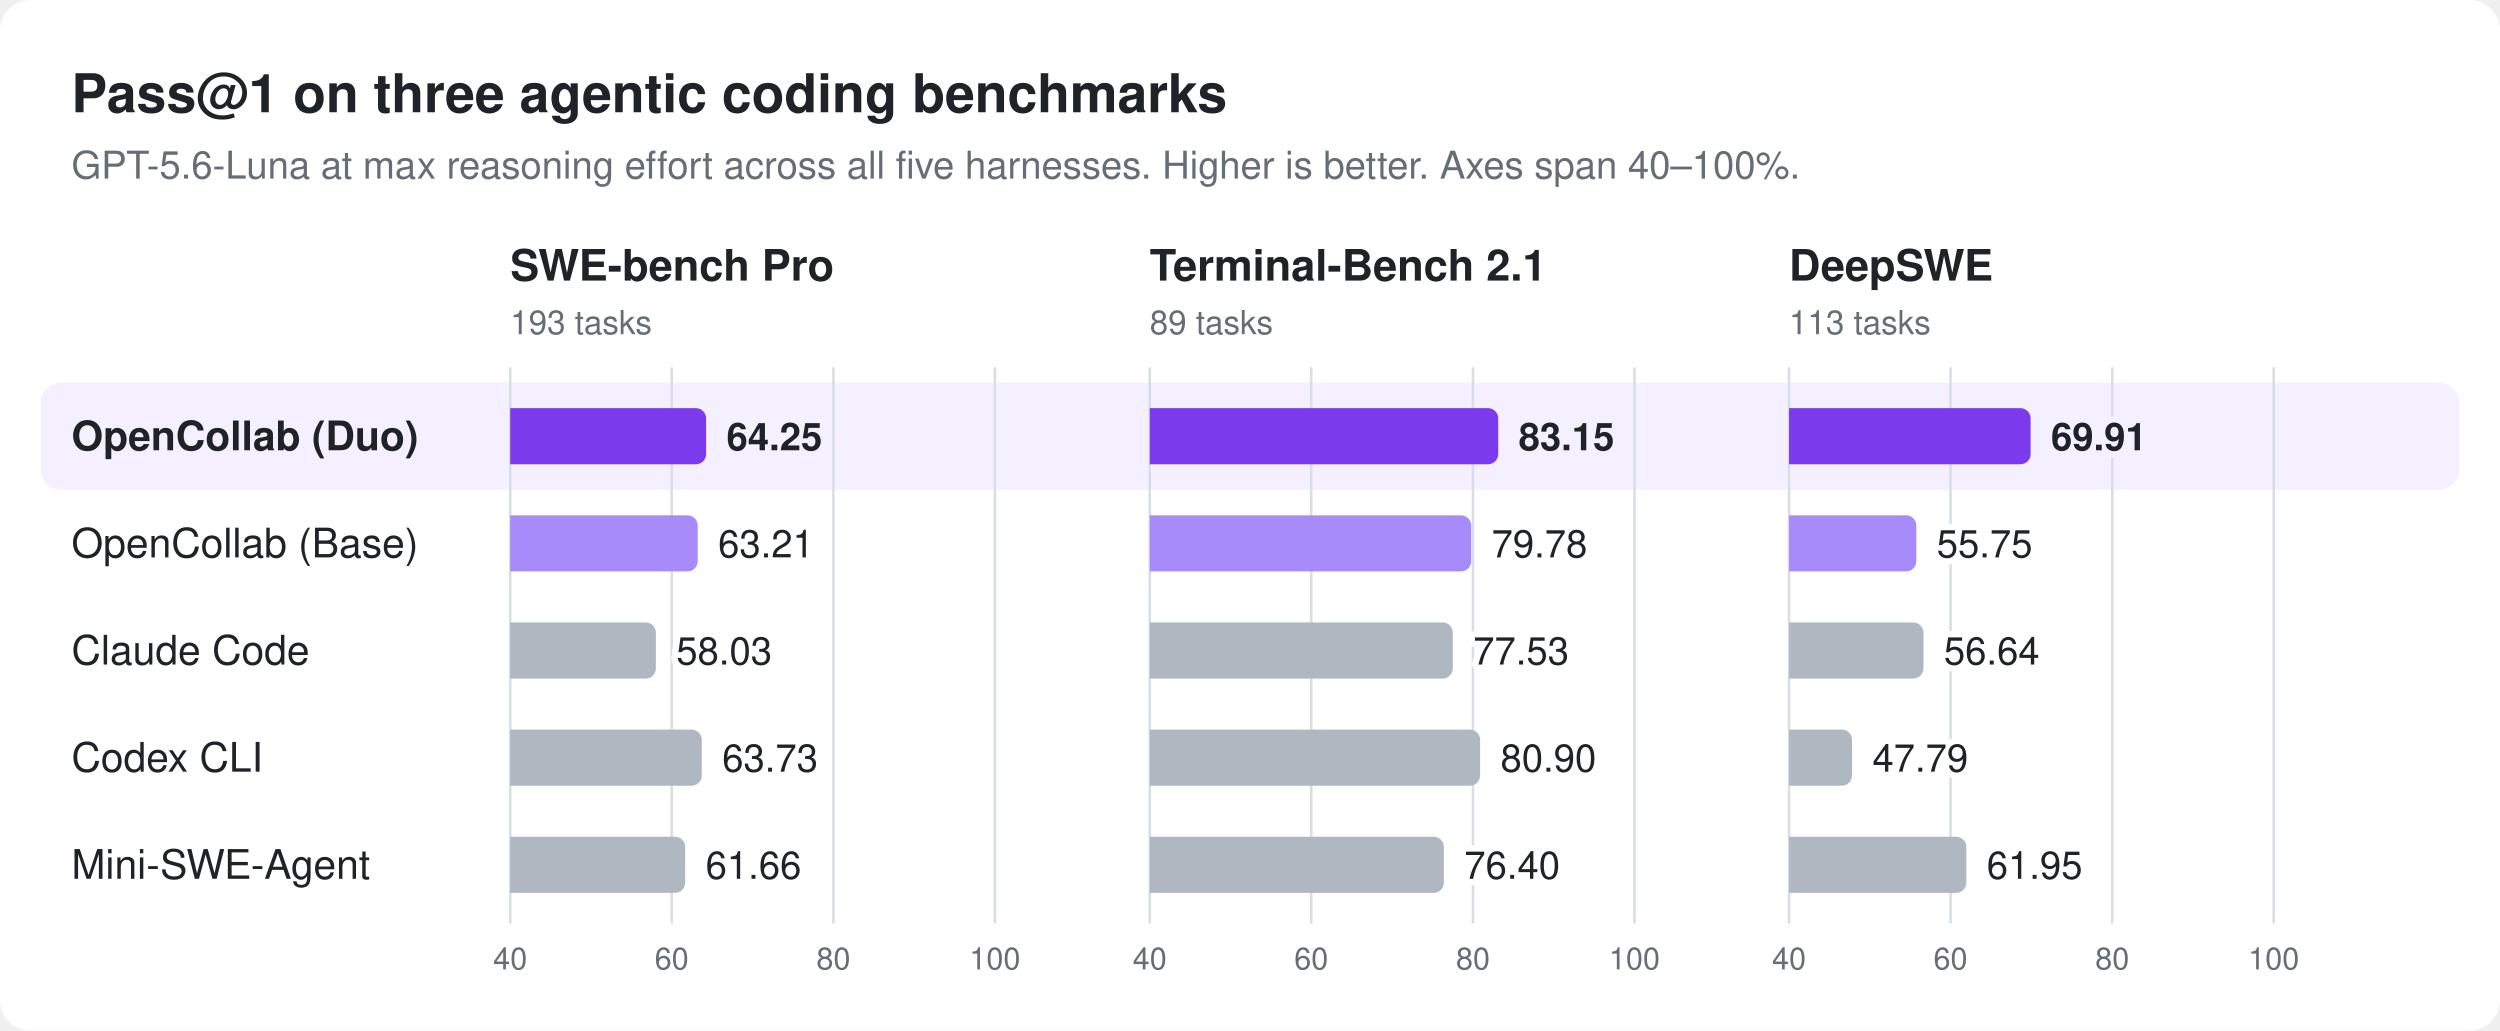
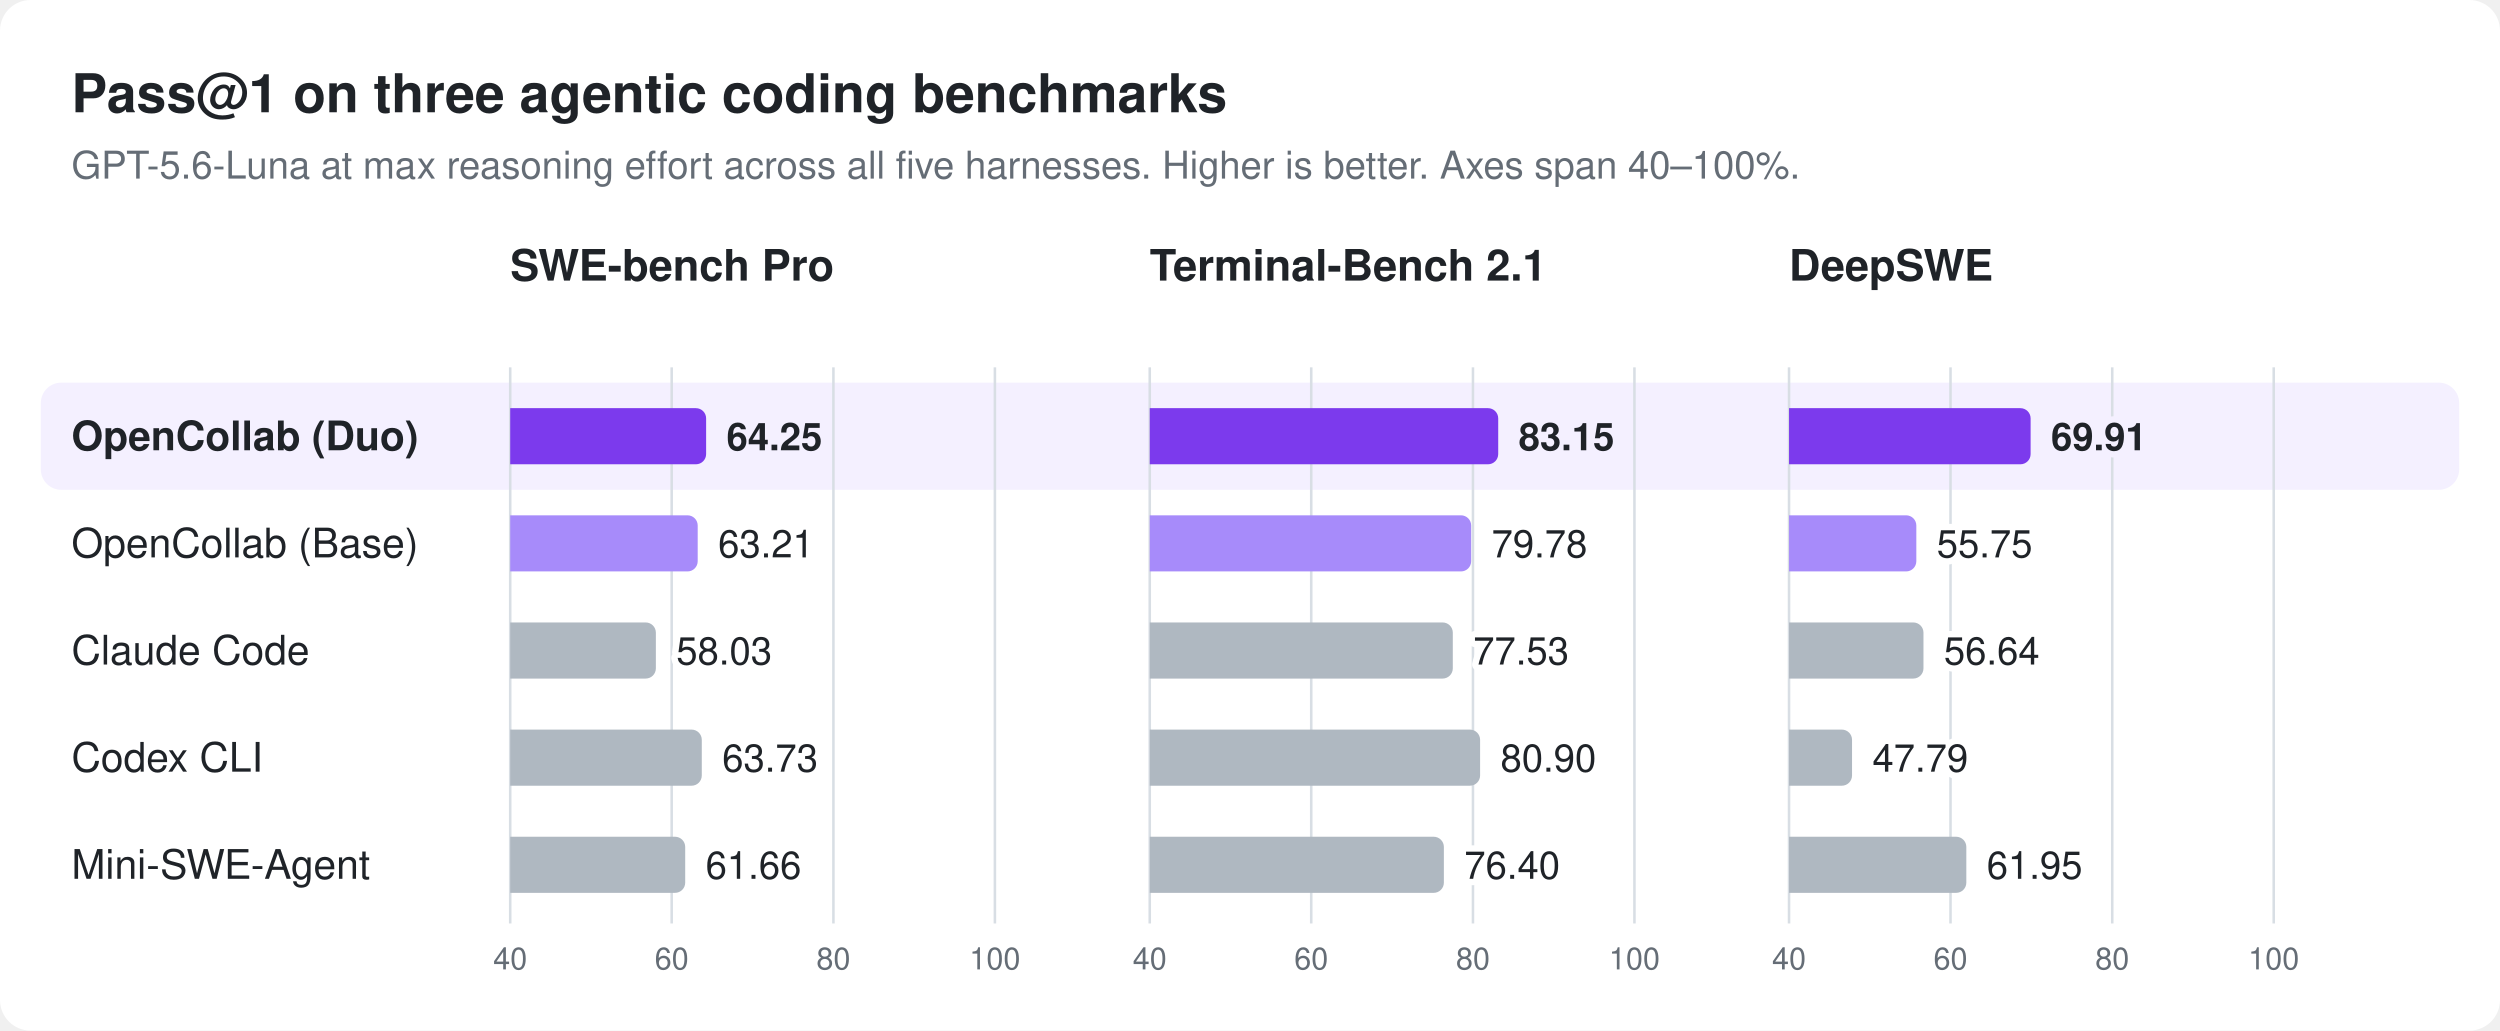
<svg xmlns="http://www.w3.org/2000/svg" width="980" height="404" viewBox="0 0 980 404" role="img" aria-labelledby="title description">
  <rect width="980" height="404" rx="12" fill="#ffffff" />
  <g font-family="-apple-system, BlinkMacSystemFont, Segoe UI, Helvetica, Arial, Liberation Sans, sans-serif" fill="#1f2328">
    <text x="28" y="44" font-size="21" font-weight="600">Pass@1 on three agentic coding benchmarks</text>
    <text x="28" y="70" font-size="15" fill="#656d76">GPT-5.6-Luna at max reasoning effort across all five harnesses. Higher is better. Axes span 40–100%.</text>
    <rect x="16" y="150" width="948" height="42" rx="8" fill="#f4f0ff" />
    <text x="200.0" y="110" font-size="17" font-weight="600">SWE-bench Pro</text>
-     <text x="200.0" y="131" font-size="13" fill="#656d76">193 tasks</text>
    <path d="M200.0 144V362" stroke="#d8dee4" stroke-width="1" />
    <text x="200.0" y="380" font-size="12" text-anchor="middle" fill="#656d76" style="font-variant-numeric: tabular-nums">40</text>
    <path d="M263.3 144V362" stroke="#d8dee4" stroke-width="1" />
    <text x="263.3" y="380" font-size="12" text-anchor="middle" fill="#656d76" style="font-variant-numeric: tabular-nums">60</text>
    <path d="M326.7 144V362" stroke="#d8dee4" stroke-width="1" />
    <text x="326.7" y="380" font-size="12" text-anchor="middle" fill="#656d76" style="font-variant-numeric: tabular-nums">80</text>
    <path d="M390.0 144V362" stroke="#d8dee4" stroke-width="1" />
    <text x="390.0" y="380" font-size="12" text-anchor="middle" fill="#656d76" style="font-variant-numeric: tabular-nums">100</text>
    <text x="450.7" y="110" font-size="17" font-weight="600">Terminal-Bench 2.1</text>
-     <text x="450.7" y="131" font-size="13" fill="#656d76">89 tasks</text>
    <path d="M450.7 144V362" stroke="#d8dee4" stroke-width="1" />
    <text x="450.7" y="380" font-size="12" text-anchor="middle" fill="#656d76" style="font-variant-numeric: tabular-nums">40</text>
    <path d="M514.0 144V362" stroke="#d8dee4" stroke-width="1" />
    <text x="514.0" y="380" font-size="12" text-anchor="middle" fill="#656d76" style="font-variant-numeric: tabular-nums">60</text>
    <path d="M577.4 144V362" stroke="#d8dee4" stroke-width="1" />
    <text x="577.4" y="380" font-size="12" text-anchor="middle" fill="#656d76" style="font-variant-numeric: tabular-nums">80</text>
    <path d="M640.7 144V362" stroke="#d8dee4" stroke-width="1" />
    <text x="640.7" y="380" font-size="12" text-anchor="middle" fill="#656d76" style="font-variant-numeric: tabular-nums">100</text>
    <text x="701.3" y="110" font-size="17" font-weight="600">DeepSWE</text>
-     <text x="701.3" y="131" font-size="13" fill="#656d76">113 tasks</text>
    <path d="M701.3 144V362" stroke="#d8dee4" stroke-width="1" />
    <text x="701.3" y="380" font-size="12" text-anchor="middle" fill="#656d76" style="font-variant-numeric: tabular-nums">40</text>
    <path d="M764.6 144V362" stroke="#d8dee4" stroke-width="1" />
    <text x="764.6" y="380" font-size="12" text-anchor="middle" fill="#656d76" style="font-variant-numeric: tabular-nums">60</text>
    <path d="M828.0 144V362" stroke="#d8dee4" stroke-width="1" />
    <text x="828.0" y="380" font-size="12" text-anchor="middle" fill="#656d76" style="font-variant-numeric: tabular-nums">80</text>
    <path d="M891.3 144V362" stroke="#d8dee4" stroke-width="1" />
    <text x="891.3" y="380" font-size="12" text-anchor="middle" fill="#656d76" style="font-variant-numeric: tabular-nums">100</text>
    <text x="28" y="176.5" font-size="16" font-weight="600">OpenCollab (Duo)</text>
    <path d="M200.0 160.0h72.8a4 4 0 0 1 4 4v14.0a4 4 0 0 1 -4 4h-72.8z" fill="#7C3AED" />
    <text x="284.8" y="176.5" font-size="15" font-weight="600" stroke="#f4f0ff" stroke-width="5" stroke-linejoin="round" paint-order="stroke">64.25</text>
    <path d="M450.7 160.0h132.6a4 4 0 0 1 4 4v14.0a4 4 0 0 1 -4 4h-132.6z" fill="#7C3AED" />
    <text x="595.3" y="176.5" font-size="15" font-weight="600" stroke="#f4f0ff" stroke-width="5" stroke-linejoin="round" paint-order="stroke">83.15</text>
    <path d="M701.3 160.0h90.7a4 4 0 0 1 4 4v14.0a4 4 0 0 1 -4 4h-90.7z" fill="#7C3AED" />
    <text x="804.0" y="176.5" font-size="15" font-weight="600" stroke="#f4f0ff" stroke-width="5" stroke-linejoin="round" paint-order="stroke">69.91</text>
    <text x="28" y="218.5" font-size="16">OpenCollab (Base)</text>
    <path d="M200.0 202.0h69.5a4 4 0 0 1 4 4v14.0a4 4 0 0 1 -4 4h-69.5z" fill="#a78bfa" />
    <text x="281.5" y="218.5" font-size="15" stroke="#ffffff" stroke-width="5" stroke-linejoin="round" paint-order="stroke">63.21</text>
    <path d="M450.7 202.0h122.0a4 4 0 0 1 4 4v14.0a4 4 0 0 1 -4 4h-122.0z" fill="#a78bfa" />
    <text x="584.7" y="218.5" font-size="15" stroke="#ffffff" stroke-width="5" stroke-linejoin="round" paint-order="stroke">79.78</text>
    <path d="M701.3 202.0h45.9a4 4 0 0 1 4 4v14.0a4 4 0 0 1 -4 4h-45.9z" fill="#a78bfa" />
    <text x="759.2" y="218.5" font-size="15" stroke="#ffffff" stroke-width="5" stroke-linejoin="round" paint-order="stroke">55.75</text>
    <text x="28" y="260.5" font-size="16">Claude Code</text>
    <path d="M200.0 244.0h53.1a4 4 0 0 1 4 4v14.0a4 4 0 0 1 -4 4h-53.1z" fill="#afb8c1" />
    <text x="265.1" y="260.5" font-size="15" stroke="#ffffff" stroke-width="5" stroke-linejoin="round" paint-order="stroke">58.03</text>
    <path d="M450.7 244.0h114.8a4 4 0 0 1 4 4v14.0a4 4 0 0 1 -4 4h-114.8z" fill="#afb8c1" />
    <text x="577.5" y="260.5" font-size="15" stroke="#ffffff" stroke-width="5" stroke-linejoin="round" paint-order="stroke">77.53</text>
    <path d="M701.3 244.0h48.7a4 4 0 0 1 4 4v14.0a4 4 0 0 1 -4 4h-48.7z" fill="#afb8c1" />
    <text x="762.0" y="260.5" font-size="15" stroke="#ffffff" stroke-width="5" stroke-linejoin="round" paint-order="stroke">56.64</text>
    <text x="28" y="302.5" font-size="16">Codex CLI</text>
    <path d="M200.0 286.0h71.1a4 4 0 0 1 4 4v14.0a4 4 0 0 1 -4 4h-71.1z" fill="#afb8c1" />
    <text x="283.1" y="302.5" font-size="15" stroke="#ffffff" stroke-width="5" stroke-linejoin="round" paint-order="stroke">63.73</text>
    <path d="M450.7 286.0h125.5a4 4 0 0 1 4 4v14.0a4 4 0 0 1 -4 4h-125.5z" fill="#afb8c1" />
    <text x="588.2" y="302.5" font-size="15" stroke="#ffffff" stroke-width="5" stroke-linejoin="round" paint-order="stroke">80.90</text>
    <path d="M701.3 286.0h20.7a4 4 0 0 1 4 4v14.0a4 4 0 0 1 -4 4h-20.7z" fill="#afb8c1" />
    <text x="734.0" y="302.5" font-size="15" stroke="#ffffff" stroke-width="5" stroke-linejoin="round" paint-order="stroke">47.79</text>
    <text x="28" y="344.5" font-size="16">Mini-SWE-Agent</text>
    <path d="M200.0 328.0h64.6a4 4 0 0 1 4 4v14.0a4 4 0 0 1 -4 4h-64.6z" fill="#afb8c1" />
    <text x="276.6" y="344.5" font-size="15" stroke="#ffffff" stroke-width="5" stroke-linejoin="round" paint-order="stroke">61.66</text>
    <path d="M450.7 328.0h111.3a4 4 0 0 1 4 4v14.0a4 4 0 0 1 -4 4h-111.3z" fill="#afb8c1" />
    <text x="574.0" y="344.5" font-size="15" stroke="#ffffff" stroke-width="5" stroke-linejoin="round" paint-order="stroke">76.40</text>
    <path d="M701.3 328.0h65.5a4 4 0 0 1 4 4v14.0a4 4 0 0 1 -4 4h-65.5z" fill="#afb8c1" />
    <text x="778.8" y="344.5" font-size="15" stroke="#ffffff" stroke-width="5" stroke-linejoin="round" paint-order="stroke">61.95</text>
  </g>
</svg>
